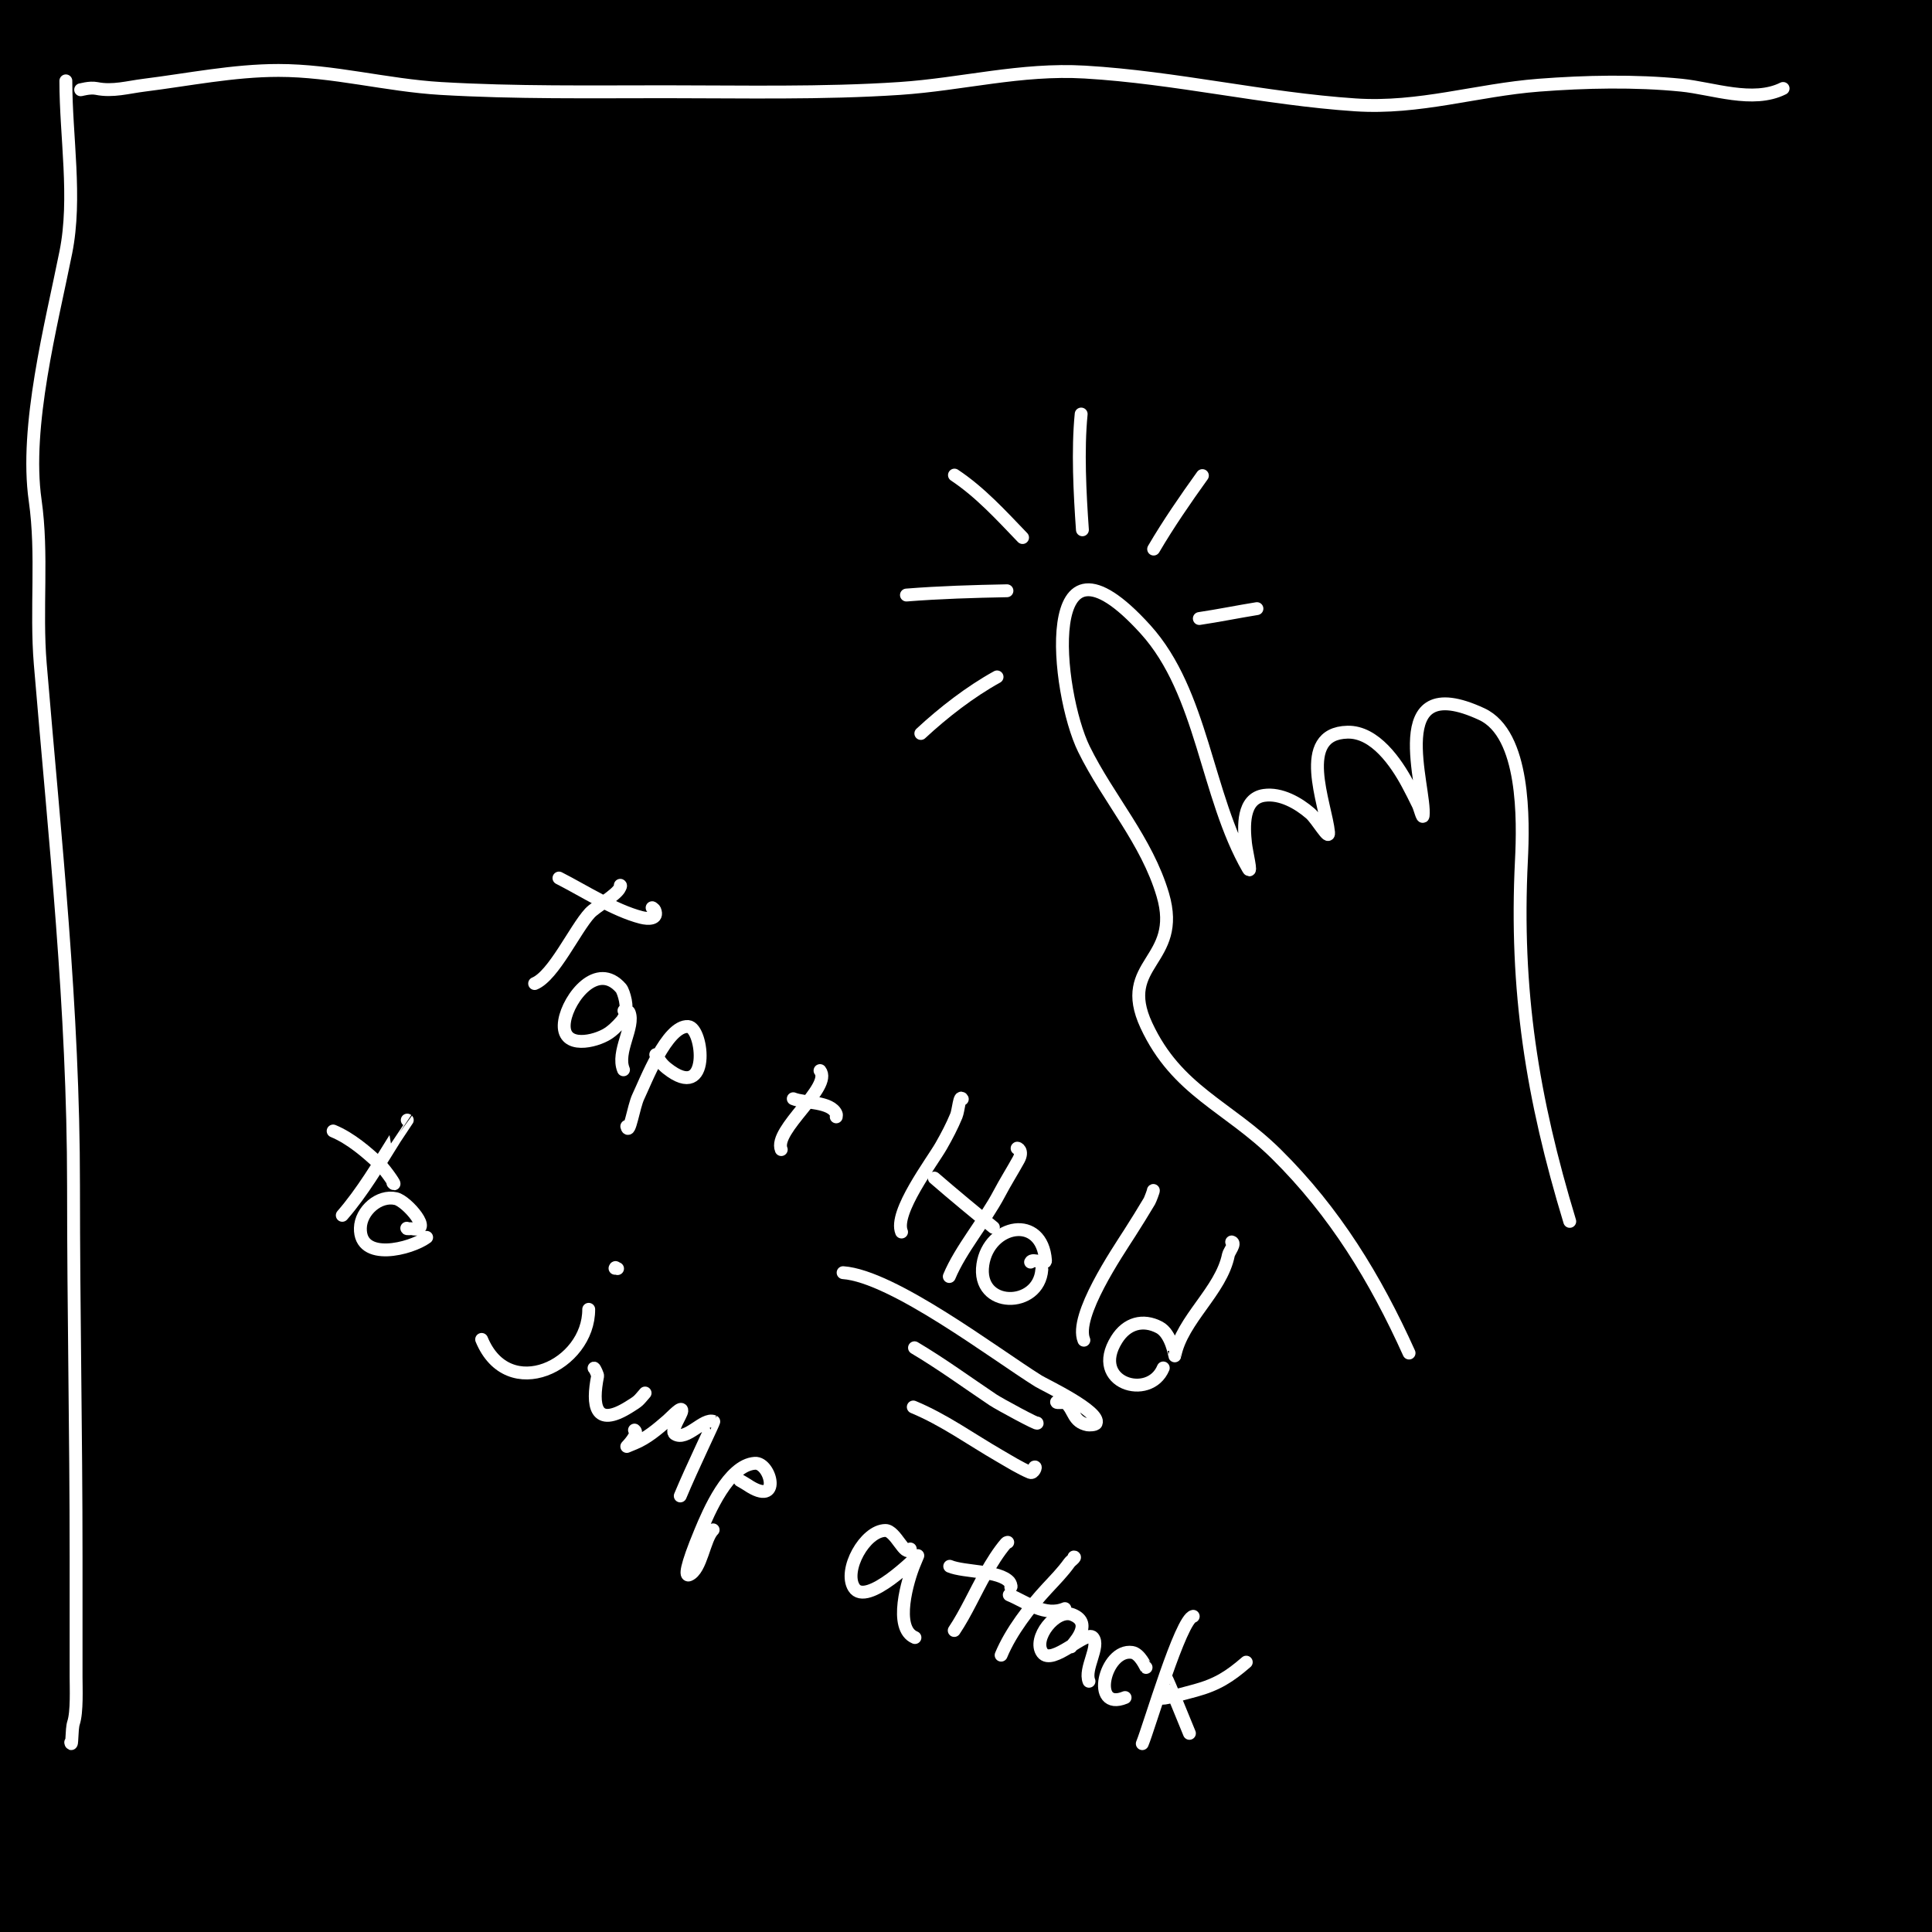
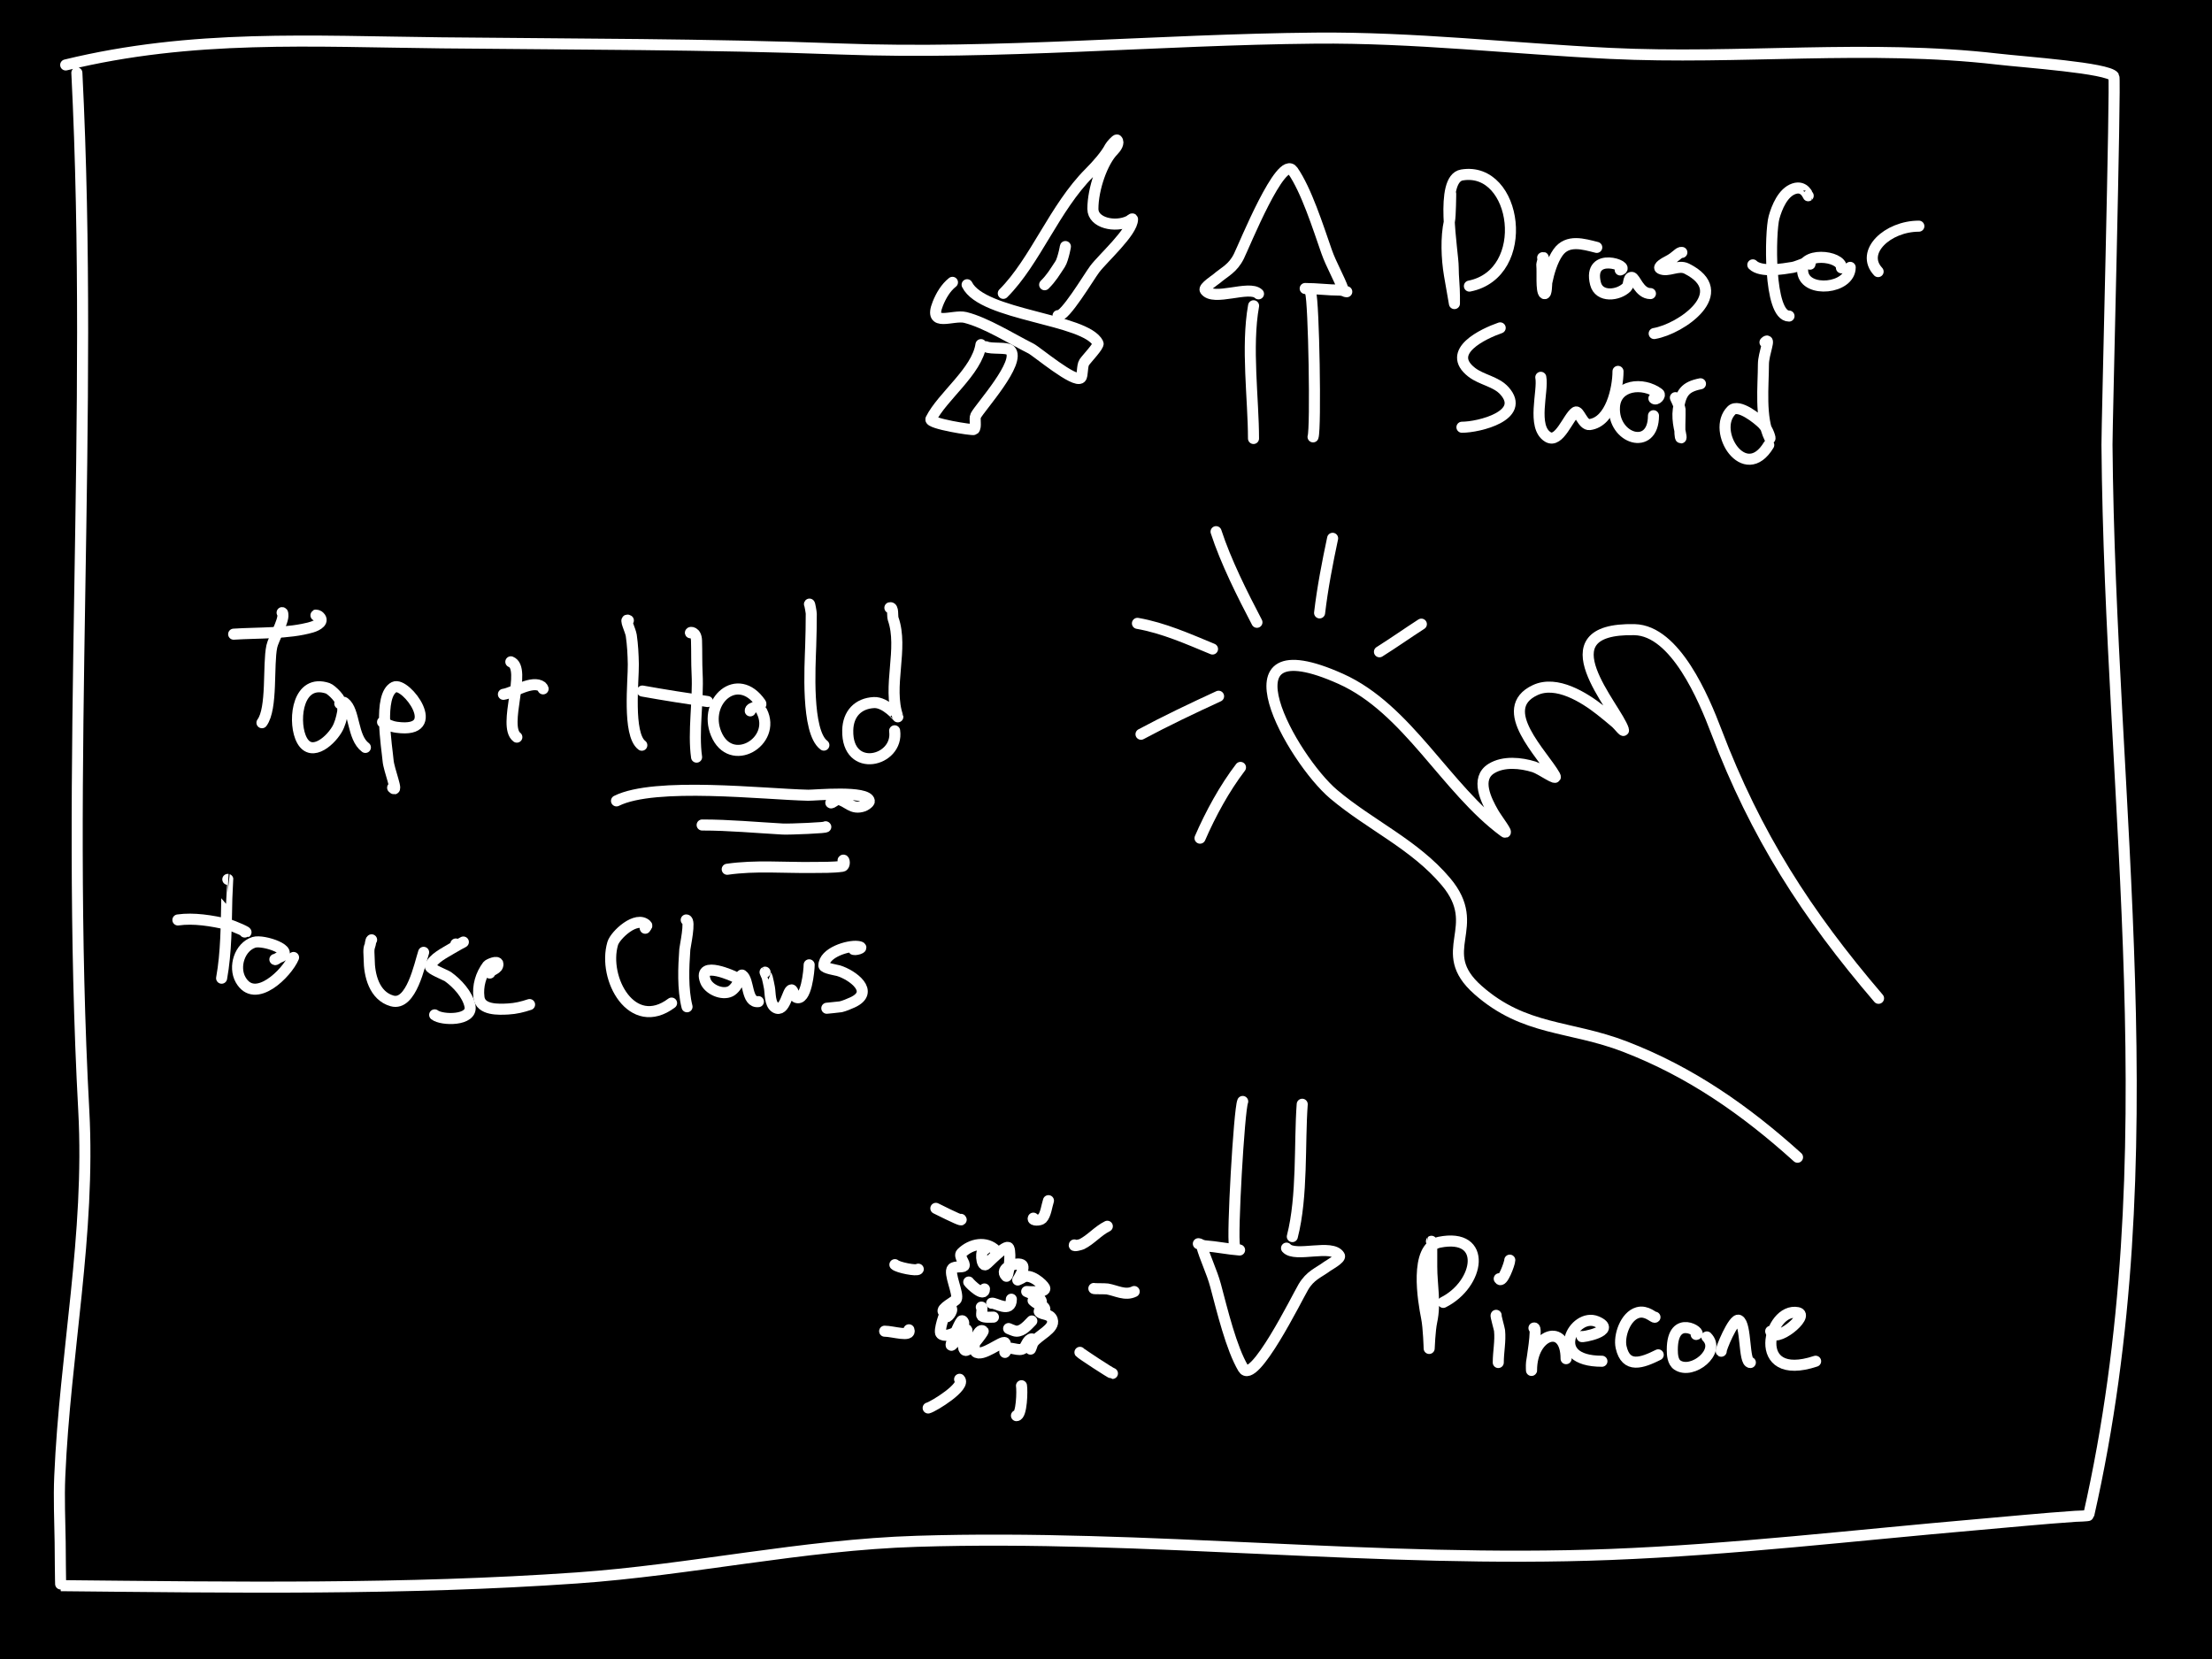
- <svg xmlns="http://www.w3.org/2000/svg" width="100%" height="100%" viewBox="0 0 600 600" version="1.1" xml:space="preserve" style="fill-rule:evenodd;clip-rule:evenodd;stroke-linecap:round;stroke-linejoin:round;stroke-miterlimit:1.5;">
-   <rect id="jump" x="0" y="0" width="600" height="600" style="fill:none;" />
+ <svg xmlns="http://www.w3.org/2000/svg" width="100%" height="100%" viewBox="0 0 800 600" version="1.1" xml:space="preserve" style="fill-rule:evenodd;clip-rule:evenodd;stroke-linecap:round;stroke-linejoin:round;stroke-miterlimit:1.5;">
+   <rect id="jump" x="0" y="0" width="800" height="600" style="fill:none;" />
  <clipPath id="_clip1">
-     <rect x="0" y="0" width="600" height="600" />
+     <rect x="0" y="0" width="800" height="600" />
  </clipPath>
  <g clip-path="url(#_clip1)">
-     <rect x="0" y="0" width="600" height="600" />
+     <rect x="0" y="0" width="800" height="600" />
    <g>
-       <path d="M437.595,420.2C427.15,397.043 414.573,376.415 396.434,358.464C381.266,343.451 365.468,338.796 356.009,318.415C346.972,298.946 367.262,298.693 361.111,277.877C356.134,261.031 344.24,248.125 336.631,232.652C327.986,215.07 322.193,158.478 355.714,195.434C373.552,215.099 374.531,246.979 387.626,269.725C388.928,271.987 387.09,264.531 386.808,261.936C386.257,256.854 385.755,247.981 392.602,247.014C397.738,246.288 403.187,249.377 406.947,252.634C409.006,254.418 412.856,261.253 412.598,258.541C411.772,249.872 402.422,227.768 418.48,227.381C427.027,227.174 433.632,236.903 437.142,243.434C438.294,245.58 439.386,247.747 440.449,249.939C440.986,251.046 441.823,254.525 441.972,253.303C442.967,245.121 429.466,207.527 460.163,221.774C473.606,228.012 473.11,254.804 472.493,267.215C470.489,307.59 475.851,340.967 487.498,379.308" style="fill:none;stroke:#fff;stroke-width:4px;" />
-       <path d="M281.505,184.794C291.873,183.974 302.318,183.664 312.716,183.467" style="fill:none;stroke:#fff;stroke-width:4px;" />
-       <path d="M296.416,147.548C304.418,152.864 310.936,160.049 317.562,166.939" style="fill:none;stroke:#fff;stroke-width:4px;" />
-       <path d="M335.767,128.585C334.659,139.837 335.358,153.184 336.155,164.534" style="fill:none;stroke:#fff;stroke-width:4px;" />
-       <path d="M373.413,147.7C368.156,155.022 362.833,162.733 358.275,170.519" style="fill:none;stroke:#fff;stroke-width:4px;" />
-       <path d="M390.352,189.014C384.378,189.976 378.45,191.197 372.462,192.086" style="fill:none;stroke:#fff;stroke-width:4px;" />
-       <path d="M285.975,227.786C292.957,221.297 301.292,214.832 309.643,210.221" style="fill:none;stroke:#fff;stroke-width:4px;" />
+       <path d="M650.1,418.529C631.239,401.51 611.442,387.663 587.624,378.499C567.706,370.836 551.367,372.911 534.525,358.04C518.435,343.833 536.917,335.459 522.931,318.861C511.612,305.428 495.538,298.38 482.36,287.26C467.386,274.626 439.37,225.115 484.903,245.513C509.133,256.368 522.823,285.175 543.945,300.754C546.046,302.303 541.37,296.212 540.071,293.947C537.527,289.514 533.506,281.589 539.389,277.955C543.802,275.229 550.034,275.872 554.784,277.346C557.386,278.153 563.655,282.869 562.33,280.488C558.095,272.879 540.661,256.386 555.214,249.587C562.959,245.968 572.914,252.229 578.749,256.802C580.666,258.305 582.536,259.852 584.389,261.433C585.325,262.232 587.487,265.083 587.133,263.904C584.762,256.009 557.309,226.994 591.143,227.724C605.96,228.044 616.256,252.783 620.672,264.398C635.038,302.184 653.344,330.604 679.398,361.048" style="fill:none;stroke:#fff;stroke-width:4px;" />
+       <path d="M412.662,265.547C421.829,260.635 431.272,256.16 440.716,251.807" style="fill:none;stroke:#fff;stroke-width:4px;" />
+       <path d="M411.372,225.448C420.836,227.106 429.689,231.071 438.523,234.723" style="fill:none;stroke:#fff;stroke-width:4px;" />
+       <path d="M439.807,192.288C443.307,203.038 449.303,214.983 454.588,225.06" style="fill:none;stroke:#fff;stroke-width:4px;" />
+       <path d="M481.959,194.689C480.083,203.505 478.301,212.704 477.25,221.665" style="fill:none;stroke:#fff;stroke-width:4px;" />
+       <path d="M514.054,225.733C508.968,229.011 504.028,232.508 498.9,235.725" style="fill:none;stroke:#fff;stroke-width:4px;" />
+       <path d="M434.008,303.132C437.8,294.387 442.839,285.12 448.638,277.545" style="fill:none;stroke:#fff;stroke-width:4px;" />
    </g>
    <g>
-       <path d="M192.641,274.937C192.87,275.059 192.603,275.464 192.504,275.704C191.599,277.881 184.963,281.633 183.201,283.536C178.566,288.545 171.953,303.001 166.037,305.445" style="fill:none;stroke:#fff;stroke-width:4px;" />
-       <path d="M202.664,282.03C202.098,281.553 203.198,282.276 203.342,282.624C204.544,285.534 201.285,285.467 199.161,284.921C190.743,282.756 181.356,276.637 173.591,272.689" style="fill:none;stroke:#fff;stroke-width:4px;" />
-       <path d="M193.781,313.86C195.28,313.701 193.765,307.955 192.855,306.904C185.466,298.368 176.556,309.888 175.362,316.981C173.942,325.411 183.222,324.009 188.031,321.435C189.941,320.413 191.658,318.697 193.068,317.074C193.84,316.185 194.936,313.319 195.386,314.407C197.22,318.848 191.323,326.645 193.63,332.23" style="fill:none;stroke:#fff;stroke-width:4px;" />
-       <path d="M194.659,349.797C195.401,353.003 196.786,343.55 198.224,340.59C200.372,336.171 207.125,318.322 213.727,318.798C218.429,319.136 220.891,342.734 207.124,331.784C205.379,330.396 204.857,329.321 203.652,327.519" style="fill:none;stroke:#fff;stroke-width:4px;" />
-       <path d="M254.666,332.482C258.643,337.55 240.096,350.897 242.623,357.012" style="fill:none;stroke:#fff;stroke-width:4px;" />
-       <path d="M259.702,346.849C259.524,347.561 259.879,346.359 259.714,345.962C258.082,342.01 249.769,342.638 246.358,341.221" style="fill:none;stroke:#fff;stroke-width:4px;" />
-       <path d="M298.848,341.329C297.978,339.71 297.694,344.822 296.989,346.52C295.634,349.785 294.075,352.753 292.302,355.865C289.462,360.848 277.488,376.568 279.985,382.611" style="fill:none;stroke:#fff;stroke-width:4px;" />
-       <path d="M315.871,356.62C315.884,356.334 317.937,357.255 316.316,360.192C314.383,363.694 312.24,367.072 310.369,370.628C305.902,379.12 298.31,388.012 294.813,396.431" style="fill:none;stroke:#fff;stroke-width:4px;" />
-       <path d="M308.508,381.176C303.491,377.129 295.862,370.817 290.165,365.867" style="fill:none;stroke:#fff;stroke-width:4px;" />
-       <path d="M320.056,391.96C320.673,390.535 324.799,393.046 324.69,391.497C323.666,376.899 307.107,380.209 305.238,392.695C303.172,406.487 322.665,406.5 323.547,394.249" style="fill:none;stroke:#fff;stroke-width:4px;" />
-       <path d="M358.18,369.709C358.338,369.623 357.214,372.605 356.958,373.037C354.989,376.355 352.913,379.692 350.809,382.986C347.061,388.856 333.529,408.753 336.609,416.208" style="fill:none;stroke:#fff;stroke-width:4px;" />
-       <path d="M382.511,385.698C383.886,386.062 381.694,388.718 381.502,389.683C379.268,400.921 367.09,409.732 364.836,421.074C364.832,421.091 363.783,414.196 360.041,412.227C354.945,409.547 349.933,410.953 346.78,415.996C338.327,429.515 356.961,435.18 361.259,424.832" style="fill:none;stroke:#fff;stroke-width:4px;" />
-       <path d="M328.129,435.411C328.118,435.862 330.625,435.35 330.959,435.64C333.672,437.998 333.158,441.588 337.786,442.508C338.104,442.571 340.169,442.598 340.421,441.989C341.941,438.331 324.354,430.066 322.471,428.889C308.849,420.372 277.32,396.353 261.835,395.238" style="fill:none;stroke:#fff;stroke-width:4px;" />
-       <path d="M322.072,441.922C322.859,442.806 310.282,436.016 308.353,434.721C300.237,429.275 292.415,423.55 284.009,418.562" style="fill:none;stroke:#fff;stroke-width:4px;" />
-       <path d="M321.296,455.595C321.995,455.289 320.996,457.717 319.954,457.284C316.783,455.967 313.383,453.827 310.407,452.11C301.453,446.943 293.21,440.935 283.63,436.956" style="fill:none;stroke:#fff;stroke-width:4px;" />
-       <path d="M126.479,347.853C126.493,347.864 123.016,353.002 122.659,353.572C117.612,361.644 112.531,370.257 106.299,377.428" style="fill:none;stroke:#fff;stroke-width:4px;" />
-       <path d="M122.016,367.349C123.61,368.99 119.713,363.32 118.056,361.743C113.884,357.771 108.847,353.482 103.461,351.245" style="fill:none;stroke:#fff;stroke-width:4px;" />
-       <path d="M126.326,381.434C126.294,381.79 127.492,381.492 127.964,381.586C134.841,382.953 126.449,373.061 122.968,372.252C117.704,371.028 112.06,376.042 111.919,381.376C111.639,391.985 127.611,387.884 132.494,384.274" style="fill:none;stroke:#fff;stroke-width:4px;" />
-       <path d="M190.998,393.881C191.207,393.466 191.029,393.661 191.783,393.974" style="fill:none;stroke:#fff;stroke-width:4px;" />
-       <path d="M182.83,406.622C182.89,423.989 157.856,436.006 149.578,415.97" style="fill:none;stroke:#fff;stroke-width:4px;" />
-       <path d="M184.483,424.878C184.721,424.857 185.649,427.079 185.605,427.302C183.781,436.479 184.709,443.569 195.3,436.974C198.492,434.987 198.074,435.218 200.338,432.613" style="fill:none;stroke:#fff;stroke-width:4px;" />
-       <path d="M197.049,444.128C198.597,445.182 194.656,449.209 194.656,449.209C194.656,449.209 196.279,448.538 197.09,448.203C200.921,446.621 204.182,443.826 207.281,441.143C208.635,439.971 211.876,436.372 211.747,438.158C211.66,439.374 208.102,444.333 209.578,445.323C213.138,447.712 218.501,440.156 221.664,441.47C221.828,441.538 214.836,455.969 211.263,464.575" style="fill:none;stroke:#fff;stroke-width:4px;" />
-       <path d="M221.47,475.116C218.681,477.785 217.828,487.508 213.984,489.096C212.804,489.584 212.899,486.853 217.55,475.655C220.056,469.62 226.242,455.008 234.429,454.434C239.475,454.08 242.879,468.428 232.059,461.112C231.331,460.62 230.549,460.216 229.794,459.768" style="fill:none;stroke:#fff;stroke-width:4px;" />
-       <path d="M282.698,481.053C281.071,483.823 278.178,475.265 274.965,475.301C268.603,475.373 261.84,487.642 265.188,493.019C269.095,499.294 285.031,483.111 285.031,483.111C285.031,483.111 284.269,484.945 283.888,485.863C281.984,490.447 277.347,505.731 284.144,508.553" style="fill:none;stroke:#fff;stroke-width:4px;" />
-       <path d="M312.93,478.988C313.091,478.952 312.582,479.057 312.473,479.182C310.072,481.946 307.951,485.438 306.124,488.644C302.853,494.384 299.936,501.012 296.346,506.362" style="fill:none;stroke:#fff;stroke-width:4px;" />
-       <path d="M313.923,492.906C314.23,492.644 313.643,491.476 313.49,491.3C310.344,487.666 299.499,488.313 294.948,486.423" style="fill:none;stroke:#fff;stroke-width:4px;" />
-       <path d="M333.523,483.542C334.281,483.535 332.547,484.702 332.106,485.319C330.006,488.258 327.567,490.712 325.154,493.32C319.785,499.123 313.968,506.658 310.91,514.023" style="fill:none;stroke:#fff;stroke-width:4px;" />
-       <path d="M330.717,499.57C324.482,502.185 318.908,497.583 313.438,495.311" style="fill:none;stroke:#fff;stroke-width:4px;" />
-       <path d="M332.61,511.456C332.557,511.015 340.05,504.236 333.071,501.448C327.946,499.401 320.504,508.948 323.716,513.292C326.784,517.441 337.398,506.192 339.411,508.517C341.74,511.207 336.598,518.262 338.195,522.128" style="fill:none;stroke:#fff;stroke-width:4px;" />
-       <path d="M355.917,517.838C355.818,517.769 354.055,513.542 351.593,513.173C343.068,511.896 338.509,531.686 349.403,527.186" style="fill:none;stroke:#fff;stroke-width:4px;" />
-       <path d="M370.565,501.963C366.707,502.711 356.896,536.333 354.749,541.505" style="fill:none;stroke:#fff;stroke-width:4px;" />
-       <path d="M362.259,521.323C362.449,521.204 368.398,535.918 369.386,538.307" style="fill:none;stroke:#fff;stroke-width:4px;" />
-       <path d="M361.042,527.329C360.878,527.712 365.198,526.651 371.289,524.982C377.99,523.147 381.87,520.67 387.037,516.197" style="fill:none;stroke:#fff;stroke-width:4px;" />
+       <path d="M102.033,221.562C102.292,221.549 102.269,222.034 102.306,222.291C102.641,224.625 98.851,231.24 98.31,233.776C96.883,240.45 98.581,256.256 94.743,261.379" style="fill:none;stroke:#fff;stroke-width:4px;" />
+       <path d="M114.273,222.541C113.542,222.42 114.857,222.479 115.159,222.706C117.678,224.593 114.843,226.2 112.738,226.815C104.395,229.254 93.199,228.788 84.507,229.359" style="fill:none;stroke:#fff;stroke-width:4px;" />
+       <path d="M122.893,254.443C124.1,253.541 119.864,249.374 118.544,248.935C107.832,245.371 106.056,259.826 108.652,266.533C111.737,274.507 118.999,268.562 121.818,263.892C122.939,262.038 123.539,259.685 123.922,257.57C124.132,256.412 123.609,253.388 124.552,254.094C128.398,256.975 127.31,266.69 132.146,270.313" style="fill:none;stroke:#fff;stroke-width:4px;" />
+       <path d="M142.004,284.89C144.279,287.268 140.641,278.434 140.366,275.154C139.955,270.257 136.645,251.464 142.563,248.5C146.779,246.39 160.948,265.42 143.519,263.038C141.31,262.736 140.312,262.078 138.356,261.144" style="fill:none;stroke:#fff;stroke-width:4px;" />
+       <path d="M184.749,239.356C190.756,241.681 181.628,262.628 186.924,266.595" style="fill:none;stroke:#fff;stroke-width:4px;" />
+       <path d="M196.416,249.135C196.627,249.838 196.318,248.623 195.974,248.365C192.552,245.802 185.726,250.588 182.07,251.112" style="fill:none;stroke:#fff;stroke-width:4px;" />
+       <path d="M227.252,224.395C225.677,223.447 228.044,227.987 228.305,229.807C228.807,233.306 228.984,236.654 229.048,240.235C229.152,245.97 226.887,265.6 232.12,269.52" style="fill:none;stroke:#fff;stroke-width:4px;" />
+       <path d="M249.697,228.847C249.562,228.594 251.797,228.337 251.904,231.69C252.031,235.688 251.913,239.686 252.121,243.699C252.618,253.282 250.633,264.804 251.927,273.828" style="fill:none;stroke:#fff;stroke-width:4px;" />
+       <path d="M255.909,253.719C249.529,252.801 239.746,251.272 232.319,249.926" style="fill:none;stroke:#fff;stroke-width:4px;" />
+       <path d="M271.345,257.091C271.148,255.551 275.977,255.602 275.093,254.326C266.757,242.3 254.211,253.603 258.981,265.291C264.25,278.204 281.015,268.259 275.516,257.276" style="fill:none;stroke:#fff;stroke-width:4px;" />
+       <path d="M292.756,218.49C292.848,218.335 293.405,221.473 293.405,221.975C293.407,225.833 293.327,229.762 293.201,233.668C292.976,240.63 291.506,264.647 297.961,269.484" style="fill:none;stroke:#fff;stroke-width:4px;" />
+       <path d="M321.841,219.809C323.209,219.419 322.681,222.822 323.008,223.749C326.828,234.552 320.859,248.348 324.714,259.25C324.719,259.266 320.295,253.874 316.072,254.093C310.323,254.391 306.732,258.161 306.597,264.106C306.235,280.047 325.148,275.399 323.558,264.308" style="fill:none;stroke:#fff;stroke-width:4px;" />
+       <path d="M300.479,290.324C300.699,290.717 302.594,288.997 303.029,289.075C306.566,289.716 307.957,293.066 312.406,291.493C312.712,291.385 314.5,290.354 314.407,289.701C313.844,285.78 294.504,287.657 292.283,287.607C276.222,287.242 236.848,282.696 222.966,289.646" style="fill:none;stroke:#fff;stroke-width:4px;" />
+       <path d="M298.597,299.015C299.725,299.373 285.444,299.959 283.124,299.832C273.365,299.295 263.716,298.368 253.942,298.373" style="fill:none;stroke:#fff;stroke-width:4px;" />
+       <path d="M304.913,311.167C305.357,310.546 305.739,313.144 304.622,313.304C301.224,313.792 297.207,313.688 293.772,313.732C283.434,313.863 273.279,312.908 263.011,314.381" style="fill:none;stroke:#fff;stroke-width:4px;" />
+       <path d="M82.395,318.043C82.412,318.045 82.046,324.238 82.031,324.91C81.815,334.428 81.845,344.428 80.151,353.776" style="fill:none;stroke:#fff;stroke-width:4px;" />
+       <path d="M88.515,337.083C90.723,337.68 84.477,334.796 82.247,334.286C76.632,333.002 70.11,331.888 64.337,332.716" style="fill:none;stroke:#fff;stroke-width:4px;" />
+       <path d="M99.415,346.991C99.569,347.313 100.446,346.446 100.9,346.285C107.511,343.948 95.244,339.73 91.837,340.812C86.687,342.448 84.396,349.642 86.999,354.299C92.176,363.563 103.814,351.88 106.167,346.282" style="fill:none;stroke:#fff;stroke-width:4px;" />
+       <path d="M134.393,339.9C134.084,339.894 133.921,341.757 133.785,342.027C133.161,343.275 133.519,345.458 133.519,346.817C133.519,352.749 135.365,360.155 141.768,361.984C148.794,363.992 151.782,348.708 153.21,344.422" style="fill:none;stroke:#fff;stroke-width:4px;" />
+       <path d="M164.848,341.41C165.448,342.135 167.579,340.697 167.579,340.697C167.579,340.697 164.708,342.238 163.322,343.092C160.923,344.568 156.553,346.634 155.605,349.478C155.309,350.365 161.321,352.725 161.991,353.203C165.323,355.583 169.141,359.68 169.974,363.847C171.059,369.274 159.755,369.082 157.202,367.04" style="fill:none;stroke:#fff;stroke-width:4px;" />
+       <path d="M177.142,351.914C177.688,350.522 180.086,350.636 180.086,348.68C180.086,347.239 176.687,348.776 176.36,349.212C173.874,352.527 172.704,356.584 173.22,360.714C173.81,365.434 180.439,365.098 183.811,364.911C186.554,364.759 188.949,364.174 191.527,363.315" style="fill:none;stroke:#fff;stroke-width:4px;" />
+       <path d="M233.349,335.708C233.221,335.519 234.236,334.976 233.836,334.577C230.216,330.956 222.496,338.168 221.596,341.229C217.878,353.871 228.577,373.512 242.883,362.782" style="fill:none;stroke:#fff;stroke-width:4px;" />
+       <path d="M248.184,332.714C249.857,332.7 247.746,342.334 247.673,343.358C247.207,349.875 246.87,357.709 248.471,364.113" style="fill:none;stroke:#fff;stroke-width:4px;" />
+       <path d="M265.384,353.147C266.297,353.587 252.11,346.763 255.124,354.8C256.268,357.851 261.19,360.015 264.171,358.525C265.528,357.846 266.842,355.926 267.364,354.534C267.422,354.378 267.968,352.364 268.428,352.671C271.001,354.386 269.802,362.777 274.282,362.25" style="fill:none;stroke:#fff;stroke-width:4px;" />
+       <path d="M276.699,351.596C276.662,351.614 277.423,353.26 277.475,353.469C277.783,354.701 278.04,355.946 278.274,357.194C278.636,359.128 278.357,363.152 280.402,364.379C283.912,366.485 284.812,357.993 286.256,357.993C286.879,357.993 287.137,360.296 287.853,360.654C291.602,362.528 292.643,350.788 292.643,348.946" style="fill:none;stroke:#fff;stroke-width:4px;" />
+       <path d="M308.628,343.245C308.511,343.91 313.529,342.709 310.205,342.293C306.691,341.854 297.964,344.561 297.964,349.212C297.964,350.163 302.571,350.854 303.286,351.074C308.353,352.633 316.596,358.707 308.342,362.516C307.201,363.043 305.258,363.852 304.085,364.113C303.786,364.179 299.179,364.63 299.029,364.645" style="fill:none;stroke:#fff;stroke-width:4px;" />
    </g>
-     <path d="M21.964,541.114C22.442,543.093 22.19,537.002 22.834,535.071C23.962,531.687 23.628,524.111 23.628,520.773L23.628,483.44C23.628,444.697 22.834,406.934 22.834,368.263C22.834,313.065 17.06,260.847 12.507,206.221C11.09,189.217 13.326,172.238 10.919,155.384C7.636,132.401 15.947,100.854 20.451,78.334C23.83,61.436 20.451,42.513 20.451,25.114" style="fill:none;stroke:#fff;stroke-width:4px;" />
-     <path d="M25.049,27.87C24.908,27.983 27.79,27.033 29.997,27.474C35.059,28.487 39.656,27.094 44.758,26.456C58.541,24.733 72.5,21.875 86.496,21.875C103.434,21.875 120.04,26.483 136.888,27.474C160.144,28.842 183.328,28.492 206.621,28.492C230.466,28.492 255.544,29.065 279.408,27.474C298.789,26.182 317.027,21.214 336.925,22.384C365.234,24.05 392.643,30.68 420.91,32.564C440.814,33.891 458.564,27.945 477.918,26.456C492.316,25.349 507.811,25.017 522.201,26.456C531.893,27.426 544.393,32.157 553.759,27.474" style="fill:none;stroke:#fff;stroke-width:4px;" />
+     <path d="M27.8,26.343C34.078,151.431 23.5,276.471 30.3,401.674C32.726,446.335 23.5,489.573 21.614,533.96C21.278,541.883 21.631,549.841 21.76,557.766C21.784,559.25 21.846,573.475 21.985,573.476C84.088,574.091 146.479,575.024 208.515,570.691C249.734,567.812 290.079,558.731 331.559,557.432C415.016,554.818 498.686,565.456 582.374,562.195C626.72,560.467 670.685,555.253 714.861,551.426C726.774,550.394 738.667,549.21 750.598,548.394C751.022,548.365 755.342,548.273 755.4,548.02C784.876,418.095 763.115,291.43 762.02,160.871C761.969,154.782 765.235,28.729 764.504,27.657C762.394,24.563 732.359,22.507 722.448,21.362C675.772,15.971 628.974,21.588 582.266,19.309C546.748,17.576 511.35,13.462 475.751,13.787C418.634,14.308 360.979,19.845 303.921,17.714C255.452,15.905 208.077,16.013 159.71,15.495C112.628,14.992 69.645,12.325 23.76,23.486" style="fill:none;stroke:#fff;stroke-width:4px;" />
+     <g>
+       <path d="M453.375,110.588C450.711,125.387 453.345,144.518 453.345,158.582" style="fill:none;stroke:#fff;stroke-width:4px;" />
+       <path d="M473.99,105.882C475.16,108.831 475.967,154.894 474.885,157.999" style="fill:none;stroke:#fff;stroke-width:4px;" />
+       <path d="M455.153,106.268C451.8,102.994 438.82,109.159 435.869,104.924C435.223,103.998 439.578,101.147 439.933,100.842C443.02,98.184 445.837,97.147 448.062,92.677C450.051,88.679 463.348,55.706 467.57,61.765C472.416,68.72 476.616,81.895 479.762,90.927C481.446,95.759 484.328,100.533 485.859,104.924C486.05,105.474 487.078,105.508 487.078,105.508C487.078,105.508 485.463,104.924 484.639,104.924C480.374,104.924 476.304,104.341 472.04,104.341" style="fill:none;stroke:#fff;stroke-width:4px;" />
+     </g>
+     <g>
+       <path d="M467.387,447.23C471.137,432.669 469.924,413.395 470.964,399.37" style="fill:none;stroke:#fff;stroke-width:4px;" />
+       <path d="M446.481,450.399C445.532,447.373 448.131,401.376 449.439,398.36" style="fill:none;stroke:#fff;stroke-width:4px;" />
+       <path d="M465.295,451.407C468.397,454.919 481.797,449.731 484.427,454.172C485.002,455.144 480.449,457.665 480.072,457.943C476.797,460.366 473.911,461.192 471.362,465.485C469.083,469.325 453.386,501.225 449.623,494.871C445.304,487.577 442.09,474.127 439.619,464.888C438.297,459.944 435.775,454.971 434.574,450.478C434.424,449.915 433.401,449.806 433.401,449.806C433.401,449.806 434.968,450.507 435.79,450.568C440.043,450.883 444.059,451.765 448.311,452.081" style="fill:none;stroke:#fff;stroke-width:4px;" />
+     </g>
+     <g>
+       <path d="M542.563,118.583C536.5,120.686 522.663,127.17 532.258,134.633C535.85,137.427 541.066,137.928 544.123,141.367C552.044,150.278 534.915,154.516 528.73,154.516" style="fill:none;stroke:#fff;stroke-width:4px;" />
+       <path d="M557.252,136.458C558.231,141.369 553.846,154.449 559.837,158.043C563.902,160.482 567.159,150.81 569.779,149.064C571.083,148.194 572.393,153.868 574.91,153.554C582.581,152.595 585.172,140.446 585.172,134.312" style="fill:none;stroke:#fff;stroke-width:4px;" />
+       <path d="M598.163,144.098C599.008,144.931 600.769,142.963 599.924,142.329C594.138,137.99 584.389,139.135 583.889,147.14C583.161,158.796 598,163.361 598,150.347" style="fill:none;stroke:#fff;stroke-width:4px;" />
+       <path d="M606.097,144.057C605.317,142.846 607.461,146.67 607.62,148.102C607.73,149.084 607.204,158.364 607.941,158.364C608.191,158.364 607.361,154.823 607.3,154.516C606.903,152.533 606.692,150.113 606.979,148.102C607.848,142.018 609.436,139.914 614.996,138.802" style="fill:none;stroke:#fff;stroke-width:4px;" />
+       <path d="M638.337,123.798C640.647,121.508 637.766,127.902 637.766,131.746C637.766,139.454 636.423,151.189 640.011,158.364C640.519,159.381 639.69,155.478 637.445,153.233C635.852,151.64 628.82,145.829 626.221,148.422C618.686,155.941 631.081,175.278 639.69,160.929" style="fill:none;stroke:#fff;stroke-width:4px;" />
+     </g>
+     <g>
+       <path d="M354.78,124.632C353.35,134.314 340.803,143.348 336.686,151.581C335.895,153.164 351.869,155.715 352.264,155.32C353.233,154.352 352.307,151.496 352.887,150.335C354.358,147.394 369.532,130.839 365.35,126.657C364.191,125.498 358.438,126.316 356.626,125.41" style="fill:none;stroke:#fff;stroke-width:4px;" />
+       <path d="M344.471,102.112C342.023,104.046 340.338,106.936 339.179,109.833C335.666,118.615 344.637,113.689 349.149,114.817C356.567,116.672 365.907,122.574 372.827,126.034C374.953,127.097 388.743,138.781 390.898,136.627C391.649,135.875 391.262,132.342 392.144,131.019C392.96,129.794 397.548,125.002 397.129,124.164C392.634,115.174 355.408,114.25 349.772,102.978" style="fill:none;stroke:#fff;stroke-width:4px;" />
+       <path d="M382.662,114.149C385,114.928 393.821,100.119 395.882,97.37C398.914,93.328 409.591,83.887 409.591,79.3C409.591,78.835 408.76,79.715 408.345,79.923C403.327,82.432 395.259,80.643 395.259,75.561C395.259,68.263 398.72,58.391 402.737,54.375C403.666,53.446 404.912,51.565 403.983,50.636C403.734,50.387 401.746,52.617 401.491,53.129C400.053,56.005 396.663,59.825 394.013,62.476C381.362,75.127 374.405,94.546 362.857,106.094" style="fill:none;stroke:#fff;stroke-width:4px;" />
+       <path d="M385.227,89.567C385.65,87.543 384.567,93.78 383.42,95.501C381.285,98.704 380.314,100.476 377.812,102.978" style="fill:none;stroke:#fff;stroke-width:4px;" />
+     </g>
+     <g>
+       <path d="M524.669,70.138C524.65,69.998 524.61,78.174 524.206,79.99C522.898,85.877 523.218,93.473 524.206,99.406C524.784,102.871 526.013,109.791 526.013,109.791L526.013,107.082C526.013,103.624 525.561,100.231 525.561,96.696C525.561,90.943 520.505,64.652 528.722,63.283C548.78,59.94 554.197,98.916 531.431,103.469" style="fill:none;stroke:#fff;stroke-width:4px;" />
+       <path d="M557.92,93.203C558.721,92.573 557.42,95.246 557.62,96.245C557.901,97.652 557.247,105.54 558.523,106.179C559.383,106.609 559.323,102.632 559.426,102.115C560.118,98.655 561.428,94.164 563.49,91.278C566.943,86.443 572.666,88.267 577.487,89.472" style="fill:none;stroke:#fff;stroke-width:4px;" />
+       <path d="M585.972,97.628C590.178,96.369 574.021,90.507 577.036,102.566C578.324,107.721 585.312,106.933 588.324,103.921C589.276,102.969 588.784,100.309 590.13,100.309C591.354,100.309 592.818,106.179 596.903,106.179" style="fill:none;stroke:#fff;stroke-width:4px;" />
+       <path d="M608.266,91.295C607.235,91.055 606.246,92.928 603.225,94.439C602.082,95.01 599.373,96.577 600.515,97.148C603.224,98.502 606.945,95.622 609.998,97.148C627.098,105.698 608.013,119.002 598.258,120.628" style="fill:none;stroke:#fff;stroke-width:4px;" />
+       <path d="M653.956,70.793C653.906,70.845 652.65,66.976 648.829,68.25C644.803,69.592 642.614,75.003 641.605,78.635C640.189,83.731 639.492,114.306 647.023,114.306" style="fill:none;stroke:#fff;stroke-width:4px;" />
+       <path d="M654.614,95.536C655.464,93.6 650.463,96.349 648.378,96.696C644.901,97.276 636.798,98.663 633.929,95.793" style="fill:none;stroke:#fff;stroke-width:4px;" />
+       <path d="M665.983,96.858C666.114,92.351 650.878,90.714 651.99,98.502C653.076,106.103 669.148,104.5 669.148,96.696" style="fill:none;stroke:#fff;stroke-width:4px;" />
+       <path d="M679.244,98.225C672.622,91.102 682.732,81.796 693.983,81.796" style="fill:none;stroke:#fff;stroke-width:4px;" />
+     </g>
+     <g>
+       <path d="M517.699,448.923C517.726,448.893 517.804,451.501 517.804,452.047L517.804,458.063C517.804,464.973 519.274,471.105 517.804,477.963C517.123,481.145 516.879,487.682 516.879,487.682C516.879,487.682 516.682,480.218 515.953,476.575C514.751,470.565 511.399,451.106 520.581,449.27C538.141,445.758 535.157,464.427 521.97,471.021" style="fill:none;stroke:#fff;stroke-width:4px;" />
+       <path d="M542.218,462.468C543.25,464.483 546.035,456.915 546.035,455.749" style="fill:none;stroke:#fff;stroke-width:4px;" />
+       <path d="M541.105,475.708C540.825,475.606 542.267,480.547 542.332,481.203C542.722,485.1 541.87,488.897 541.87,492.773" style="fill:none;stroke:#fff;stroke-width:4px;" />
+       <path d="M554.781,480.302C556.122,479.593 553.913,492.698 553.902,492.773C553.771,493.689 553.902,496.475 553.902,495.549C553.902,482.245 566.398,478.104 566.398,491.384" style="fill:none;stroke:#fff;stroke-width:4px;" />
+       <path d="M572.117,483.364C571.609,483.831 585.343,481.323 577.505,477.963C569.379,474.481 559.387,492.31 579.356,492.31" style="fill:none;stroke:#fff;stroke-width:4px;" />
+       <path d="M598.542,476.379C598.138,476.752 595.607,473.783 592.314,474.724C587.843,476.001 585.392,483.143 586.298,487.219C588.043,495.072 593.91,492.9 599.719,489.996" style="fill:none;stroke:#fff;stroke-width:4px;" />
+       <path d="M613.432,482.622C616.028,482.151 604.809,474.677 604.809,488.145C604.809,489.868 604.949,492.557 606.661,493.698C612.041,497.285 622.583,488.795 617.305,483.517" style="fill:none;stroke:#fff;stroke-width:4px;" />
+       <path d="M622.504,488.688C622.097,488.386 626.988,476.557 628.875,477.5C631.674,478.9 630.566,492.773 633.04,492.773" style="fill:none;stroke:#fff;stroke-width:4px;" />
+       <path d="M640.396,481.468C641.639,486.557 654.855,475.662 650.163,474.724C639.618,472.615 632.632,500.313 656.642,492.31" style="fill:none;stroke:#fff;stroke-width:4px;" />
+     </g>
+     <g>
+       <path d="M356.199,451.837C354.352,451.716 354.856,458.209 356.511,457.381C357.124,457.075 363.995,449.671 364.842,451.365C365.841,453.363 364.684,462.314 363.916,461.546C361.113,458.743 367.432,456.362 369.47,457.381C371.176,458.234 368.081,462.934 368.081,462.934C368.081,462.934 369.358,462.392 369.932,462.009C372.545,460.267 377.163,464.437 377.8,465.711C378.788,467.687 371.321,467.1 371.321,467.1C371.321,467.1 377.962,469.714 376.412,471.265C375.722,471.955 373.635,470.339 373.635,470.339C373.635,470.339 375.049,471.728 375.949,471.728C376.337,471.728 378.327,473.052 377.8,473.579C377.709,473.67 375.3,473.855 375.949,474.504C377.021,475.576 379.82,475.011 380.577,477.281C381.666,480.548 375.381,482.991 373.635,485.611C373.174,486.302 372.709,487.925 372.709,487.925C372.709,487.925 374.416,484.223 373.172,484.223C371.798,484.223 371.07,486.788 370.395,487.462C368.571,489.286 364.954,486.313 363.916,488.388C362.663,490.895 364.162,486.32 363.453,485.611C362.52,484.678 355.044,491.086 352.809,488.851C351.264,487.306 353.92,479.78 355.586,481.446C355.774,481.634 350.369,489.019 349.107,488.388C346.899,487.284 351.314,479.88 349.107,480.983C348.177,481.448 344.402,486.923 344.016,486.537C343.581,486.102 347.008,478.454 347.718,477.744C347.828,477.635 348.072,477.635 348.181,477.744C350.333,479.895 342.465,484.523 340.314,482.372C339.405,481.463 341.734,474.504 342.165,474.504L342.165,475.893C342.165,477.364 344.934,474.033 344.016,473.116C343.179,472.279 341.827,475.092 341.239,474.504C340.013,473.278 345.479,470.654 345.867,469.876C346.826,467.96 342.943,460.305 344.479,458.769C345.408,457.841 348.008,458.48 348.644,457.844C349.346,457.141 346.584,454.35 347.718,453.216C351.161,449.773 356.692,448.769 360.214,452.29" style="fill:none;stroke:#fff;stroke-width:4px;" />
+       <path d="M350.364,463.663C350.887,464.448 356.049,469.412 356.049,466.174" style="fill:none;stroke:#fff;stroke-width:4px;" />
+       <path d="M358.644,471.331C359.767,470.92 365.767,475.168 365.767,469.876" style="fill:none;stroke:#fff;stroke-width:4px;" />
+       <path d="M354.9,472.733C355.507,472.516 354.782,475.551 355.123,475.893C355.823,476.593 358.225,476.355 359.288,476.355" style="fill:none;stroke:#fff;stroke-width:4px;" />
+       <path d="M364.951,480.578C364.122,480.144 366.683,481.446 367.618,481.446C369.905,481.446 371.656,479.259 373.172,477.744" style="fill:none;stroke:#fff;stroke-width:4px;" />
+       <path d="M388.559,450.247C388.141,450.944 391.069,450.052 391.221,449.976C394.582,448.296 397.007,445.232 400.477,443.497" style="fill:none;stroke:#fff;stroke-width:4px;" />
+       <path d="M395.608,465.995C395.426,466.142 399.67,466.04 400.477,466.174C403.66,466.705 406.968,468.713 410.195,467.1" style="fill:none;stroke:#fff;stroke-width:4px;" />
+       <path d="M390.583,489.094C390.956,489.562 401.849,496.718 402.328,496.718" style="fill:none;stroke:#fff;stroke-width:4px;" />
+       <path d="M369.436,501.167C369.744,502.828 369.553,511.99 367.618,511.99" style="fill:none;stroke:#fff;stroke-width:4px;" />
+       <path d="M347.059,498.835C349.576,501.361 337.607,508.733 335.686,509.214" style="fill:none;stroke:#fff;stroke-width:4px;" />
+       <path d="M328.729,480.943C329.763,483.685 322.882,481.446 319.951,481.446" style="fill:none;stroke:#fff;stroke-width:4px;" />
+       <path d="M332.101,459.011C331.697,459.771 324.709,458.437 323.653,457.381" style="fill:none;stroke:#fff;stroke-width:4px;" />
+       <path d="M347.548,441.001C348.194,441.692 345.333,440.453 338.463,437.018" style="fill:none;stroke:#fff;stroke-width:4px;" />
+       <path d="M373.72,440.565C373.215,441.489 376.13,441.465 376.874,440.72C378.229,439.366 378.563,436.116 379.188,434.241" style="fill:none;stroke:#fff;stroke-width:4px;" />
+     </g>
  </g>
</svg>
